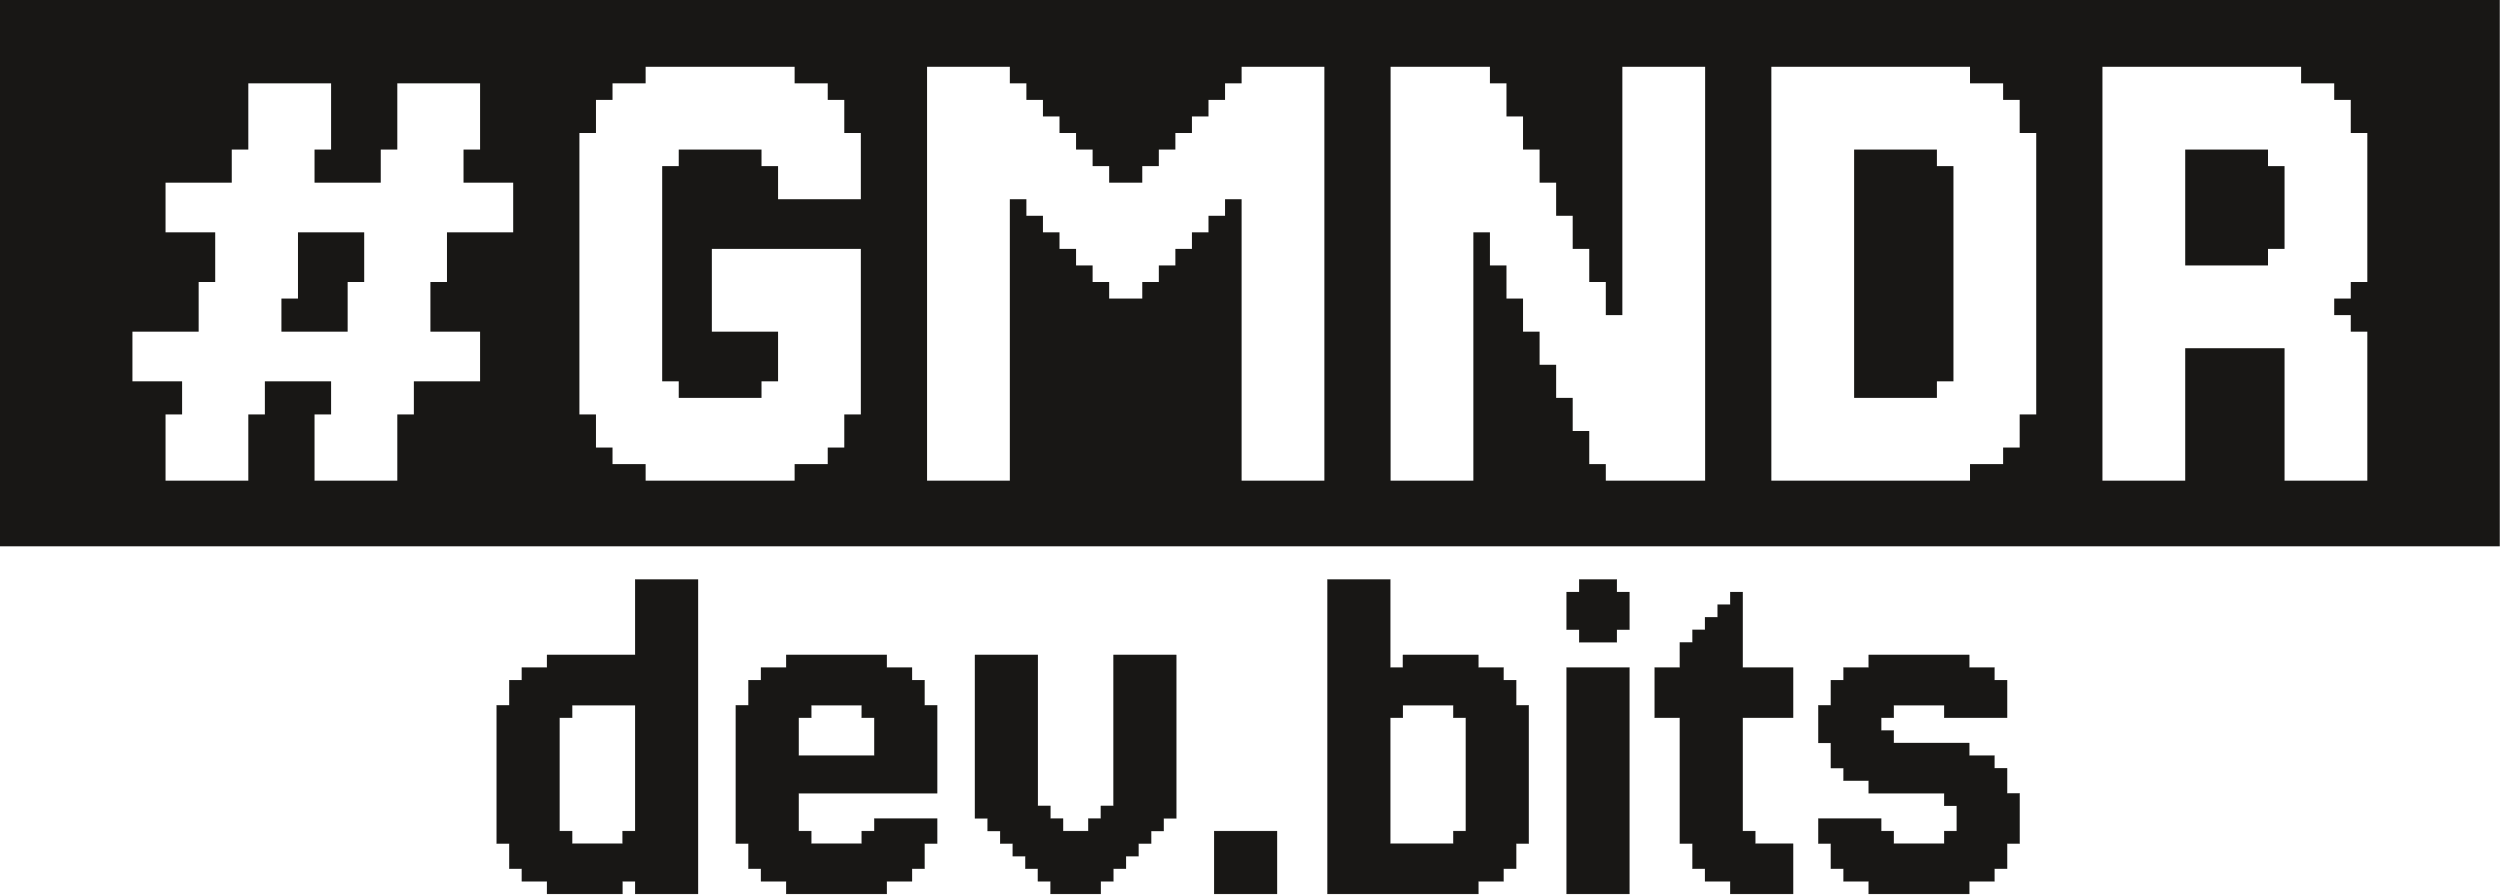
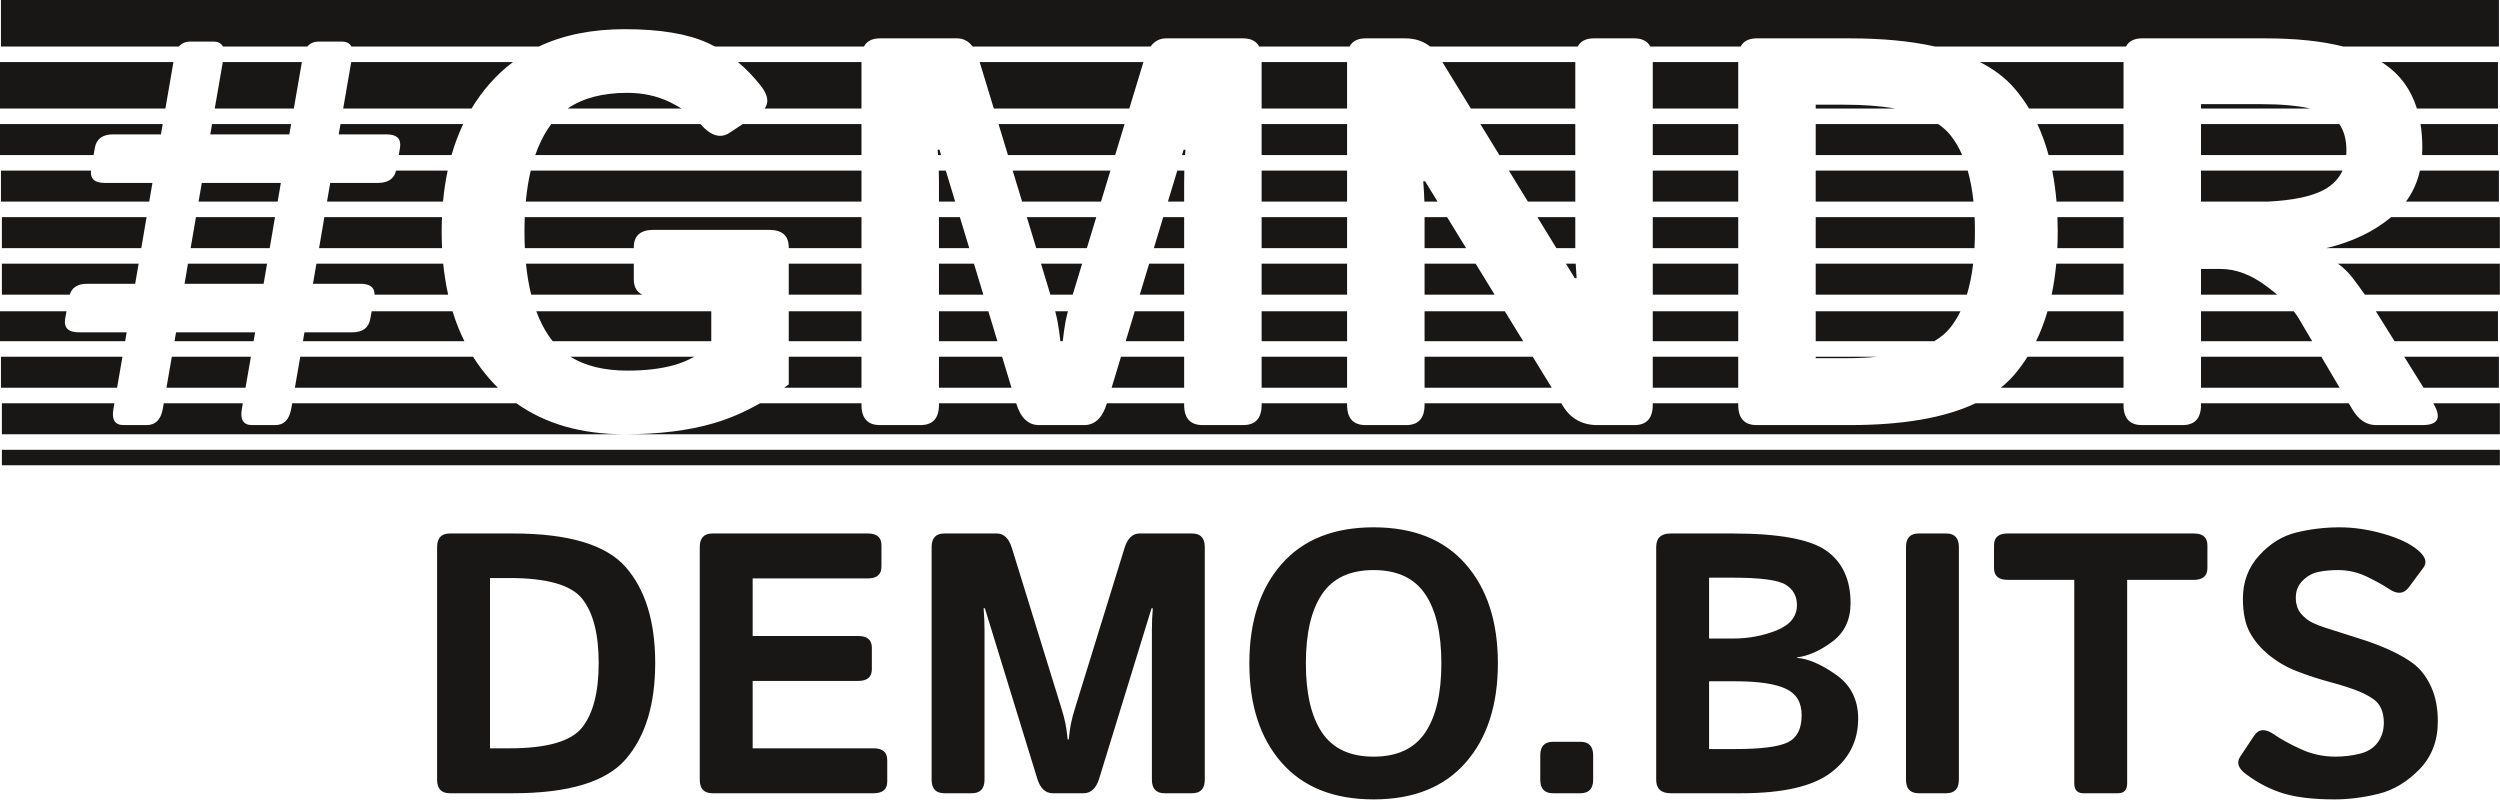
- <svg xmlns="http://www.w3.org/2000/svg" xml:space="preserve" style="fill-rule:evenodd;clip-rule:evenodd;stroke-linecap:round;stroke-linejoin:round;stroke-miterlimit:1.5" viewBox="0 0 10386 3715">
-   <path d="M2063.25 2929.82h52.292v-104.538h52.291v-52.269h104.584v-52.269h366.042V2407.13h261.459v1306.73h-261.459v-52.269h-52.292v52.269h-313.75v-52.269h-104.584v-52.269h-52.291v-104.538h-52.292v-574.959Zm261.459 522.69v-470.421H2377v-52.269h261.459v522.69h-52.292v52.269H2377v-52.269zm732.084 52.269V2929.82h52.292v-104.538h52.291v-52.269h104.584v-52.269h418.334v52.269h104.583v52.269h52.292v104.538h52.292v365.883h-575.209v156.807h52.291v52.269h209.167v-52.269h52.292v-52.269h261.459v104.538h-52.292v104.538h-52.292v52.269h-104.583v52.269H3265.96v-52.269h-104.584v-52.269h-52.291v-104.538zm261.459-365.883v-156.807h52.291v-52.269h209.167v52.269h52.292v156.807zm732.084 261.345v-679.497h261.459v627.228h52.291v52.269h52.292v52.269h104.584v-52.269h52.291v-52.269h52.292v-627.228h261.459v679.497h-52.292v52.269h-52.292v52.269h-52.291v52.269h-52.292v52.269h-52.292v52.269h-52.292v52.269h-209.167v-52.269h-52.291v-52.269h-52.292v-52.269h-52.292v-52.269h-52.292v-52.269h-52.291v-52.269zm993.543 313.614V3452.51h261.459v261.345zm470.626 0v-1306.73h261.458v365.883h52.292v-52.269h313.75v52.269h104.584v52.269h52.292v104.538h52.291v574.959h-52.291v104.538h-52.292v52.269h-104.584v52.269h-627.5Zm261.458-209.076v-522.69h52.292v-52.269h209.167v52.269h52.292v470.421h-52.292v52.269zm732.085 209.076v-940.842h261.458v940.842zm0-1254.46h52.291v-52.269h156.875v52.269h52.292v156.807h-52.292v52.269h-156.875v-52.269h-52.291zm941.251 1254.46v-209.076h-156.875v-52.269h-52.292v-470.421h209.167v-209.076h-209.167v-313.614h-52.292v52.269h-52.292v52.269h-52.291v52.269h-52.292v52.269h-52.292v104.538H6874.09v209.076h104.583v522.69h52.292v104.538h52.292v52.269h104.583v52.269zm104.583-313.614h261.459v52.269h52.292v52.269H8076.8v-52.269h52.291v-104.538H8076.8v-52.269h-313.751v-52.269h-104.583v-52.269h-52.292v-104.538h-52.292V2929.82h52.292v-104.538h52.292v-52.269h104.583v-52.269h418.334v52.269h104.584v52.269h52.291v156.807H8076.8v-52.269h-209.167v52.269h-52.292v52.269h52.292v52.269h313.75v52.269h104.584v52.269h52.291v104.538h52.292v209.076h-52.292v104.538h-52.291v52.269h-104.584v52.269h-418.334v-52.269h-104.583v-52.269h-52.292v-104.538h-52.292z" style="fill:#181715;stroke:#181715;stroke-width:.75px" />
-   <path d="M10385 0v2269.58H0V0zM687.73 1996.84v-275.101h68.775v-137.55H550.18v-206.325h275.1v-206.325h68.775V965.215H687.73V758.89h275.1V621.34h68.775v-275.1h343.875v275.1h-68.775v137.55h275.1V621.34h68.775v-275.1h343.875v275.1h-68.775v137.55h206.325v206.325h-275.1v206.324h-68.775v206.325h206.325v206.325h-275.1v137.55h-68.775v275.101l-343.875-.001v-275.1h68.775v-137.55h-275.1v137.55h-68.775v275.101zm481.425-618.975v-137.55h68.775V965.216h275.1v206.324h-68.775v206.325zm1788.15 0V1033.99h618.975v687.75h-68.775v137.551h-68.775v68.775h-137.55v68.774h-618.975v-68.774l-137.55-.001v-68.775h-68.775v-137.55h-68.775V552.57h68.775V415.02h68.775v-68.775h137.55V277.47h618.975v68.775h137.55v68.775h68.775v137.55h68.775v275.1h-343.875V690.12h-68.775v-68.775h-343.875v68.775h-68.775v894.075h68.775v68.775h343.875v-68.775h68.775V1377.87h-275.1Zm894.075 618.975V277.46h343.875v68.775h68.775v68.775h68.775v68.775h68.775v68.775h68.775v68.775h68.775v68.775h68.775v68.775h137.55V690.11h68.775v-68.775h68.775V552.56h68.775v-68.775h68.775V415.01h68.775v-68.775h68.775V277.46h343.875v1719.38h-343.875V827.67h-68.775v68.775h-68.775v68.775h-68.775v68.775h-68.775v68.775h-68.775v68.775h-68.775v68.775h-137.55v-68.775h-68.775v-68.775h-68.775v-68.775h-68.775V965.22h-68.775v-68.775h-68.775V827.67h-68.775v1169.17zm1925.7 0h343.875V965.22h68.775v137.55h68.775v137.55h68.775v137.55h68.775v137.551h68.775v137.549h68.775v137.551h68.775v137.55h68.775v68.774l412.65.001V277.466H6739.93v1031.62h-68.775v-137.551h-68.775v-137.549h-68.775v-137.55h-68.775v-137.55h-68.775v-137.55h-68.775V483.785h-68.775v-137.55h-68.775V277.46h-412.65zm1581.83-.001V277.459h825.3v68.775h137.55v68.775h68.775v137.55h68.775v1169.17h-68.775v137.551h-68.775v68.775h-137.55v68.774l-825.3.001Zm343.875-343.875V621.344h343.875v68.775h68.775v894.075l-68.775-.001v68.775h-343.875Zm1031.62 343.875h343.875V1446.64l412.65-.001v550.2h343.875v-618.975h-68.775v-68.775h-68.775v-68.775h68.775v-68.775h68.775V552.564h-68.775v-137.55h-68.775v-68.775h-137.55v-68.775h-825.3v1719.38Zm343.875-894.074V621.34h343.875v68.774h68.775v343.876l-68.775-.001v68.775z" style="fill:#181715" />
+ <svg xmlns="http://www.w3.org/2000/svg" xml:space="preserve" style="fill-rule:evenodd;clip-rule:evenodd;stroke-linejoin:round;stroke-miterlimit:2" viewBox="0 0 11086 3545">
+   <path d="M733.407 481.425H0V275.1h769.147zm59.805-275.1H4.2V0h11077v206.325h-690.18q-142.455-36.235-347.253-36.235h-544.802q-52.353 0-71.43 36.235H8580.93q-161.436-36.235-379.896-36.235h-410.66q-52.353 0-71.43 36.235h-400.821q-19.078-36.235-71.43-36.235h-178.855q-52.353 0-71.43 36.235h-654.603q-45.185-36.235-111.761-36.235h-174.149q-52.352 0-71.429 36.235h-400.822q-19.077-36.235-71.43-36.235h-341.236q-42 0-69.294 36.235h-788.633q-27.294-36.235-69.294-36.235H3902.52q-52.352 0-71.43 36.235h-660.725a579 579 0 0 0-32.153-15.904q-133.553-60.993-367.711-60.992-218.538 0-381.169 76.896h-831.311q-10.6-21.884-43.091-21.884h-101.194q-32.492 0-50.987 21.884H988.51q-10.6-21.884-43.092-21.884H844.224q-32.491 0-50.987 21.884Zm9767.14 68.775h516.627v206.325h-359.414q-39.31-126.154-143.138-197.125a412 412 0 0 0-14.075-9.2m173.203 275.1h343.424v137.55h-336.451q.987-15.775.987-32.117 0-56.12-7.96-105.433m-2.611 206.325h350.235v137.55h-412.142q44.798-60.822 61.907-137.55m-127.452 206.325h481.887v137.55h-770.082q171.114-40.431 288.195-137.55m-236.047 206.325h717.934v137.55h-598.593q-23.995-34.215-53.56-73.463-26.88-35.682-65.781-64.087m168.036 211.05h541.498v132.825h-458.641zm125.759 201.6h419.939v137.55h-334.134zm128.645 206.325h295.494v137.55h-8314.9q227.098 0 394.775-49.033 103.265-30.197 205.414-88.517h449.463v7.195q0 89.694 82.367 89.694h178.855q82.368 0 82.368-89.694v-7.195h342.407l.006.019q29.416 96.87 101.194 96.87h200.035q71.777 0 101.194-96.87l.006-.019h342.407v7.195q0 89.694 82.367 89.694h178.855q82.368 0 82.368-89.694v-7.195h378.946v7.195q0 89.694 82.367 89.694h178.855q82.368 0 82.368-89.694v-7.195h606.143l8.082 13.174q51.774 83.715 152.968 83.715h162.382q82.367 0 82.367-89.694v-7.195h378.946v7.195q0 89.694 82.368 89.694h410.66q355.322 0 559.789-96.889h655.775v7.195q0 89.694 82.367 89.694h178.855q82.368 0 82.367-89.694v-7.195h655.178l15.528 26.329q41.184 70.56 105.901 70.56h204.742q106.213 0 48.37-96.889Zm-8019.4 137.55H8.405v-137.55h498.916l-4.353 25.134q-12.944 71.755 45.89 71.755h101.194q58.834 0 71.778-71.755l4.353-25.134h350.65l-4.354 25.134q-12.943 71.755 45.891 71.755h101.194q58.833 0 71.777-71.755l4.354-25.134h994.081q192.85 137.55 480.705 137.55Zm-2251.25-206.325H4.205v-137.55h538.857zm35.74-206.325H.005v-132.825h295.01l-6.203 33.621q-9.413 59.796 61.188 59.796h211.802zm-245.779-206.325H8.405v-137.55h606.304l-15.254 89.202H386.477q-62.426 0-77.281 48.348M626.469 1100.4H8.405V962.85H649.99zm35.282-206.325H4.205v-137.55h399.239q-5.632 54.578 60.693 54.578h211.802zM415.07 687.75H.005V550.2h721.493l-7.905 45.637H501.791q-70.6 0-81.191 59.796zM988.014 275.1h350.65l-35.741 206.325H952.274zm7791.54 0h637.026v206.325h-418.779q-28.869-47.671-64.304-88.894-59.833-69.606-153.943-117.431m-1450.51 0h378.946v206.325h-378.946zm-933.001 0h589.411v206.325h-462.997zm-801.477 0h378.946v206.325h-378.946zm-1250.32 0h726.216l-62.73 206.325h-600.755zm-1072.11 0h548.002v206.325h-429.77q31.446-39.963-17.424-102.049-46.925-59.339-100.808-104.276m-1714.61 0h717.287q-56.702 42.384-104.438 97.1-44.391 50.883-79.479 109.225h-569.111zm8688.09 206.325h-485.452v-19.531h267.106q131.79 0 218.346 19.531m158.701 206.325h-644.153V550.2h613.178q31.641 44.399 31.641 118.588 0 9.696-.666 18.962m-349.54 206.325h-294.613v-137.55h627.475q-24.182 53.386-82.085 85.074-80.664 44.145-250.777 52.476M9416.575 1100.4h-293.551q1.678-36.8 1.678-75.228 0-31.722-1.143-62.322h293.016zm0-206.325h-297.149q-6.049-72.18-19.032-137.55h316.181zm681.351 412.65h-337.762v-114.124h87.074q101.194 0 204.154 77.137 25.186 18.868 46.534 36.987m-681.351 0H9097.82q13.755-65.364 20.472-137.55h298.283zm836.524 206.325h-492.935v-132.825h411.079q12.76 15.966 21.939 31.23zm121.682 206.325h-614.617v-137.55h533.496zm-6554.65 0h-342.808a1362 1362 0 0 0 20.342-14.92v-122.63h322.466zm665.192 0h-321.602v-137.55h279.993zm765.647 0h-321.603l41.609-137.55h279.994zm722.536 0H5594.56v-137.55h378.946zm907.542 0h-563.952v-137.55h479.569zm826.936 0h-378.946v-137.55h378.946zm1708.59 0h-544.258q34.098-27.33 61.175-59.169 31.228-36.719 57.355-78.381h425.728zm-8327.83 0H738.095l23.827-137.55h350.649zm1119.14 0h-900.281l23.827-137.55h766.32q33.7 53.778 75.562 101.103a716 716 0 0 0 34.572 36.447m-559.696-339.15h358.53q21.49 70.204 52.573 132.825h-715.947l6.826-39.408h211.802q69.424 0 80.014-59.796zm-523.706 132.825h-350.65l6.826-39.408h350.65zm-290.916-343.875h350.649l-15.253 89.202h-350.65zm569.511 0h562.306q7.18 71.766 21.927 137.55h-326.589q1.212-48.348-62.272-48.348h-210.625zM868.847 962.85h350.65l-23.521 137.55h-350.65zm887.388-206.325h228.919q-14.013 65.814-20.64 137.55h-514.395l14.189-82.972h211.802q67.45 0 80.125-54.578m-524.977 137.55h-350.65l14.188-82.972h350.65zM940.355 550.2h350.65l-7.906 45.637H932.45zm569.512 0h544.123q-30.84 64.779-51.713 137.55h-234.033l5.53-32.117q9.413-59.796-60.011-59.796h-211.802zm6894.63-68.775H8051.57v-17.139h127.081q129.05 0 225.846 17.139m629.97 68.775h382.105v137.55h-332.27q-19.977-73.626-49.835-137.55m-1705.43 0h378.946v137.55h-378.946zm-764.449 0h420.859v137.55h-336.584zm-970.029 0h378.946v137.55h-378.946zm-1166.68 0h558.935l-41.82 137.55h-475.295zm-1405.75-68.775h-505.105q101.272-69.759 265.225-69.759 102.371 0 187.092 40.661 28 13.438 52.788 29.098m271.439 68.775h526.567v137.55h-1446.65q22.954-66.21 56.934-117.625a341 341 0 0 1 14.212-19.925h661.257a387 387 0 0 1 3.474 3.78q67.07 74.147 125.904 34.682l58.298-38.462Zm5462.04 550.2h-704.03V962.85h704.667q1.34 30.223 1.339 62.322 0 38.988-1.976 75.228m-4.395-206.325h-699.635v-137.55h674.095q17.652 61.932 25.54 137.55m328.296 486.15h337.071v132.825h-387.696q30.013-61.856 50.625-132.825m-357.544-73.5h-670.387v-137.55h698.216q-8.868 75.792-27.829 137.55m-6192.56 275.1h549.38q-43.404 24.16-89.44 37.122-87.074 24.516-207.095 24.516-154.113 0-252.845-61.638m1290.73-68.775h-322.466v-132.825h322.466zm602.779 0h-259.189v-132.825h219.009zm828.06 0h-259.189l40.179-132.825h219.01zm722.536 0h-378.946v-132.825h378.946zm780.968 0H6317.1v-132.825h355.894zm1297.1 68.775h274.5q-67.529 6.626-147.419 6.626h-127.081zm-343.59-68.775h-378.946v-132.825h378.946zm-5329.89-132.825h775.981v132.825h-702.992a338 338 0 0 1-20.664-28.046q-30.647-46.372-52.325-104.779M1960.312 1100.4h-545.467l23.521-137.55h521.556a1530 1530 0 0 0-1.347 64.714q0 37.105 1.737 72.836m372.022 68.775h478.156v68.871q0 51.203 38.288 68.679h-493.236q-15.772-63.183-23.208-137.55m21.226-412.65h1466.58v137.55H2331.55q6.917-74.26 22.01-137.55M8051.58 550.2h543.266q33.4 22.55 55.663 51.019 29.406 37.605 50.737 86.531H8051.58zm-722.536 206.325h378.946v137.55h-378.946zm-638.036 0h294.446v137.55h-210.17zm-1435.93-68.775h-13.634l7.183-23.745h8.236q-.974 11.872-1.785 23.745m339.492 68.775h378.946v137.55H5594.57zm-1421.3-68.775h-13.634a1771 1771 0 0 0-1.786-23.745h8.237zm317.351 68.775h433.475l-41.821 137.55h-349.834zm3217.38 343.875h-378.946V962.85h378.946zm869.011 412.65h-525.421v-132.825h641.887q-18.74 38.856-42.958 70.097-27.966 36.075-73.508 62.728m-869.011-206.325h-378.946v-137.55h378.946zm-3887.85 0h-322.466v-137.55h322.466zm892.478 206.325h-10.528q-5.329-49.249-12.386-86.646-3.85-20.41-10.532-46.179h56.364q-6.68 25.769-10.532 46.179-7.056 37.397-12.386 86.646m-352.112-206.325h-196.776v-137.55h155.167zm890.473 0h-196.776l41.609-137.55h155.167zm722.536 0H5594.58v-137.55h378.946zm654.394 0h-310.804v-137.55h226.421zM2327.01 962.85h1493.14v137.55h-322.466v-3.472q0-77.735-88.251-77.735h-510.678q-88.25 0-88.25 77.735v3.472h-483.142q-1.649-35.311-1.649-72.836 0-33.225 1.293-64.714ZM4163 756.525h31.083l41.609 137.55h-71.949v-86.56q0-25.495-.743-50.99m2211.77 137.55h-58.47a1759 1759 0 0 0-5.07-90.148h8.237zm442.664 68.775h168.032v126.902q0 5.324.033 10.648h-83.79zm-1596.79-206.325h31.084a1752 1752 0 0 0-.743 50.99v86.56h-71.95zm373.931 206.325h378.946v137.55h-378.946zm-1041.22 0h308.014l-41.82 137.55h-224.374zm2390.49 206.325h43.421q1.454 32.043 4.082 64.087h-8.237zm-2187.03 137.55h-98.914l-41.82-137.55h182.554zM4298.096 1100.4h-134.362V962.85h92.754zm952.887 0H5116.62l41.609-137.55h92.754zm1250.36 0h-184.23V962.85h99.847zm4584.05 894.075v68.775H8.393v-68.775z" style="fill:#181715" />
+   <path d="M1994.53 3517.53q-56.228 0-56.228-60.244v-1031.38q0-60.244 56.228-60.244h280.337q369.498 0 500.027 149.406 130.53 149.405 130.53 424.923 0 275.517-130.53 426.529-130.529 151.012-500.027 151.012H1994.53Zm178.323-199.207h86.752q249.01 0 322.106-92.777 73.096-92.775 73.096-285.557t-73.096-284.755q-73.097-91.973-322.106-91.973h-86.752zm986.4 199.207q-56.228 0-56.228-60.244v-1031.38q0-60.244 56.228-60.244h689.194q60.245 0 60.245 52.211v94.785q0 52.212-60.245 52.212h-510.871v255.435h468.299q60.244 0 60.244 52.212v94.784q0 52.212-60.244 52.212h-468.299v298.812h536.576q60.244 0 60.244 52.211v94.785q0 52.211-60.244 52.211h-714.899Zm1028.17 0q-56.228 0-56.228-60.244v-1031.38q0-60.244 56.228-60.244h232.945q46.588 0 66.67 64.26l217.683 704.457q14.458 45.785 20.081 75.104 5.624 29.32 9.639 69.482h4.82q4.015-40.163 9.639-69.482 5.622-29.318 20.081-75.104l217.683-704.457q20.081-64.26 66.67-64.26h232.945q56.228 0 56.228 60.244v1031.38q0 60.244-56.228 60.244h-122.095q-56.229 0-56.228-60.244v-663.49q0-48.196 4.016-96.391h-5.623l-232.141 755.062q-20.082 65.063-69.08 65.063h-136.554q-49 0-69.08-65.063l-232.141-755.062h-5.623a1160 1160 0 0 1 4.016 96.391v663.49q0 60.244-56.228 60.244zm1352.68-575.935q0-277.123 142.98-440.185 142.98-163.06 408.054-163.061 265.075 0 408.055 163.061 142.98 163.062 142.98 440.185 0 277.124-142.98 440.185t-408.055 163.061q-265.074 0-408.054-163.061t-142.98-440.185m250.616 0q0 200.814 71.892 307.246t228.526 106.432q156.636 0 228.527-106.432 71.892-106.432 71.892-307.246t-71.892-307.246q-71.891-106.431-228.527-106.431t-228.526 106.431q-71.892 106.432-71.892 307.246m1095.64 575.935q-56.228 0-56.228-60.244V3349.65q0-60.245 56.228-60.245h122.095q56.228 0 56.228 60.245v107.636q0 60.244-56.228 60.244zm522.117 0q-64.26 0-64.261-60.244v-1031.38q0-60.244 64.261-60.244h273.107q308.451 0 416.489 75.908t108.038 233.346q0 110.046-80.727 170.29-80.727 60.245-156.233 69.884v2.409q73.095 4.82 171.897 73.9 98.8 69.08 98.8 195.192 0 147.799-120.488 239.37-120.49 91.572-397.613 91.571h-313.27Zm170.291-195.994h117.275q170.29 0 231.74-29.721 61.449-29.72 61.449-120.488 0-85.146-71.088-117.678-71.088-32.53-222.101-32.531h-117.275zm0-489.987h105.226q103.62 0 193.987-36.147t90.366-112.456q0-59.44-50.203-90.366t-234.15-30.926h-105.226zm929.368 685.981q-56.228 0-56.228-60.244v-1031.38q0-60.244 56.228-60.244h122.095q56.228 0 56.228 60.244v1031.38q0 60.244-56.228 60.244zm394.399-946.236q-60.244 0-60.244-52.212v-101.211q0-52.21 60.244-52.211h825.749q60.244 0 60.244 52.211v101.211q0 52.212-60.244 52.212h-295.599v902.057q0 44.18-40.163 44.179h-154.225q-40.163 0-40.163-44.179v-902.057zm1055.48 860.288q-49.802-37.753-24.098-76.309l61.851-93.178q30.524-45.786 89.162-4.82 44.982 31.327 117.677 64.662t153.02 33.336q56.228 0 108.44-12.853 52.212-12.851 79.523-49.802t27.31-87.555q0-36.146-12.048-63.457-12.05-27.31-39.36-44.982-27.31-17.671-56.228-29.721-50.606-20.884-127.316-41.368-76.711-20.483-151.414-49.4-66.671-25.704-122.095-70.686-55.425-44.983-85.949-101.211t-30.524-150.209q0-111.652 72.293-191.175t166.275-102.014q93.98-22.491 189.568-22.491 94.785 0 195.593 28.917 100.809 28.917 152.218 72.293 50.605 42.573 24.901 77.113l-65.064 87.555q-32.934 44.982-88.358 7.229-35.344-24.097-96.793-53.818t-128.119-29.72q-47.392 0-87.154 8.032t-70.285 38.557q-30.524 30.524-30.524 75.506 0 43.375 22.492 70.285 22.49 26.909 49.802 40.163 27.31 13.253 55.424 22.089 86.752 28.115 155.029 49.401 68.277 21.285 126.111 46.99 80.326 36.146 122.899 72.293 42.572 36.146 70.285 98.801 27.712 62.653 27.712 149.406 0 128.52-81.932 212.461-81.933 83.94-181.938 108.44t-194.79 24.499q-139.767 0-227.322-26.909t-166.274-86.35" style="fill:#181715;fill-rule:nonzero" />
</svg>
